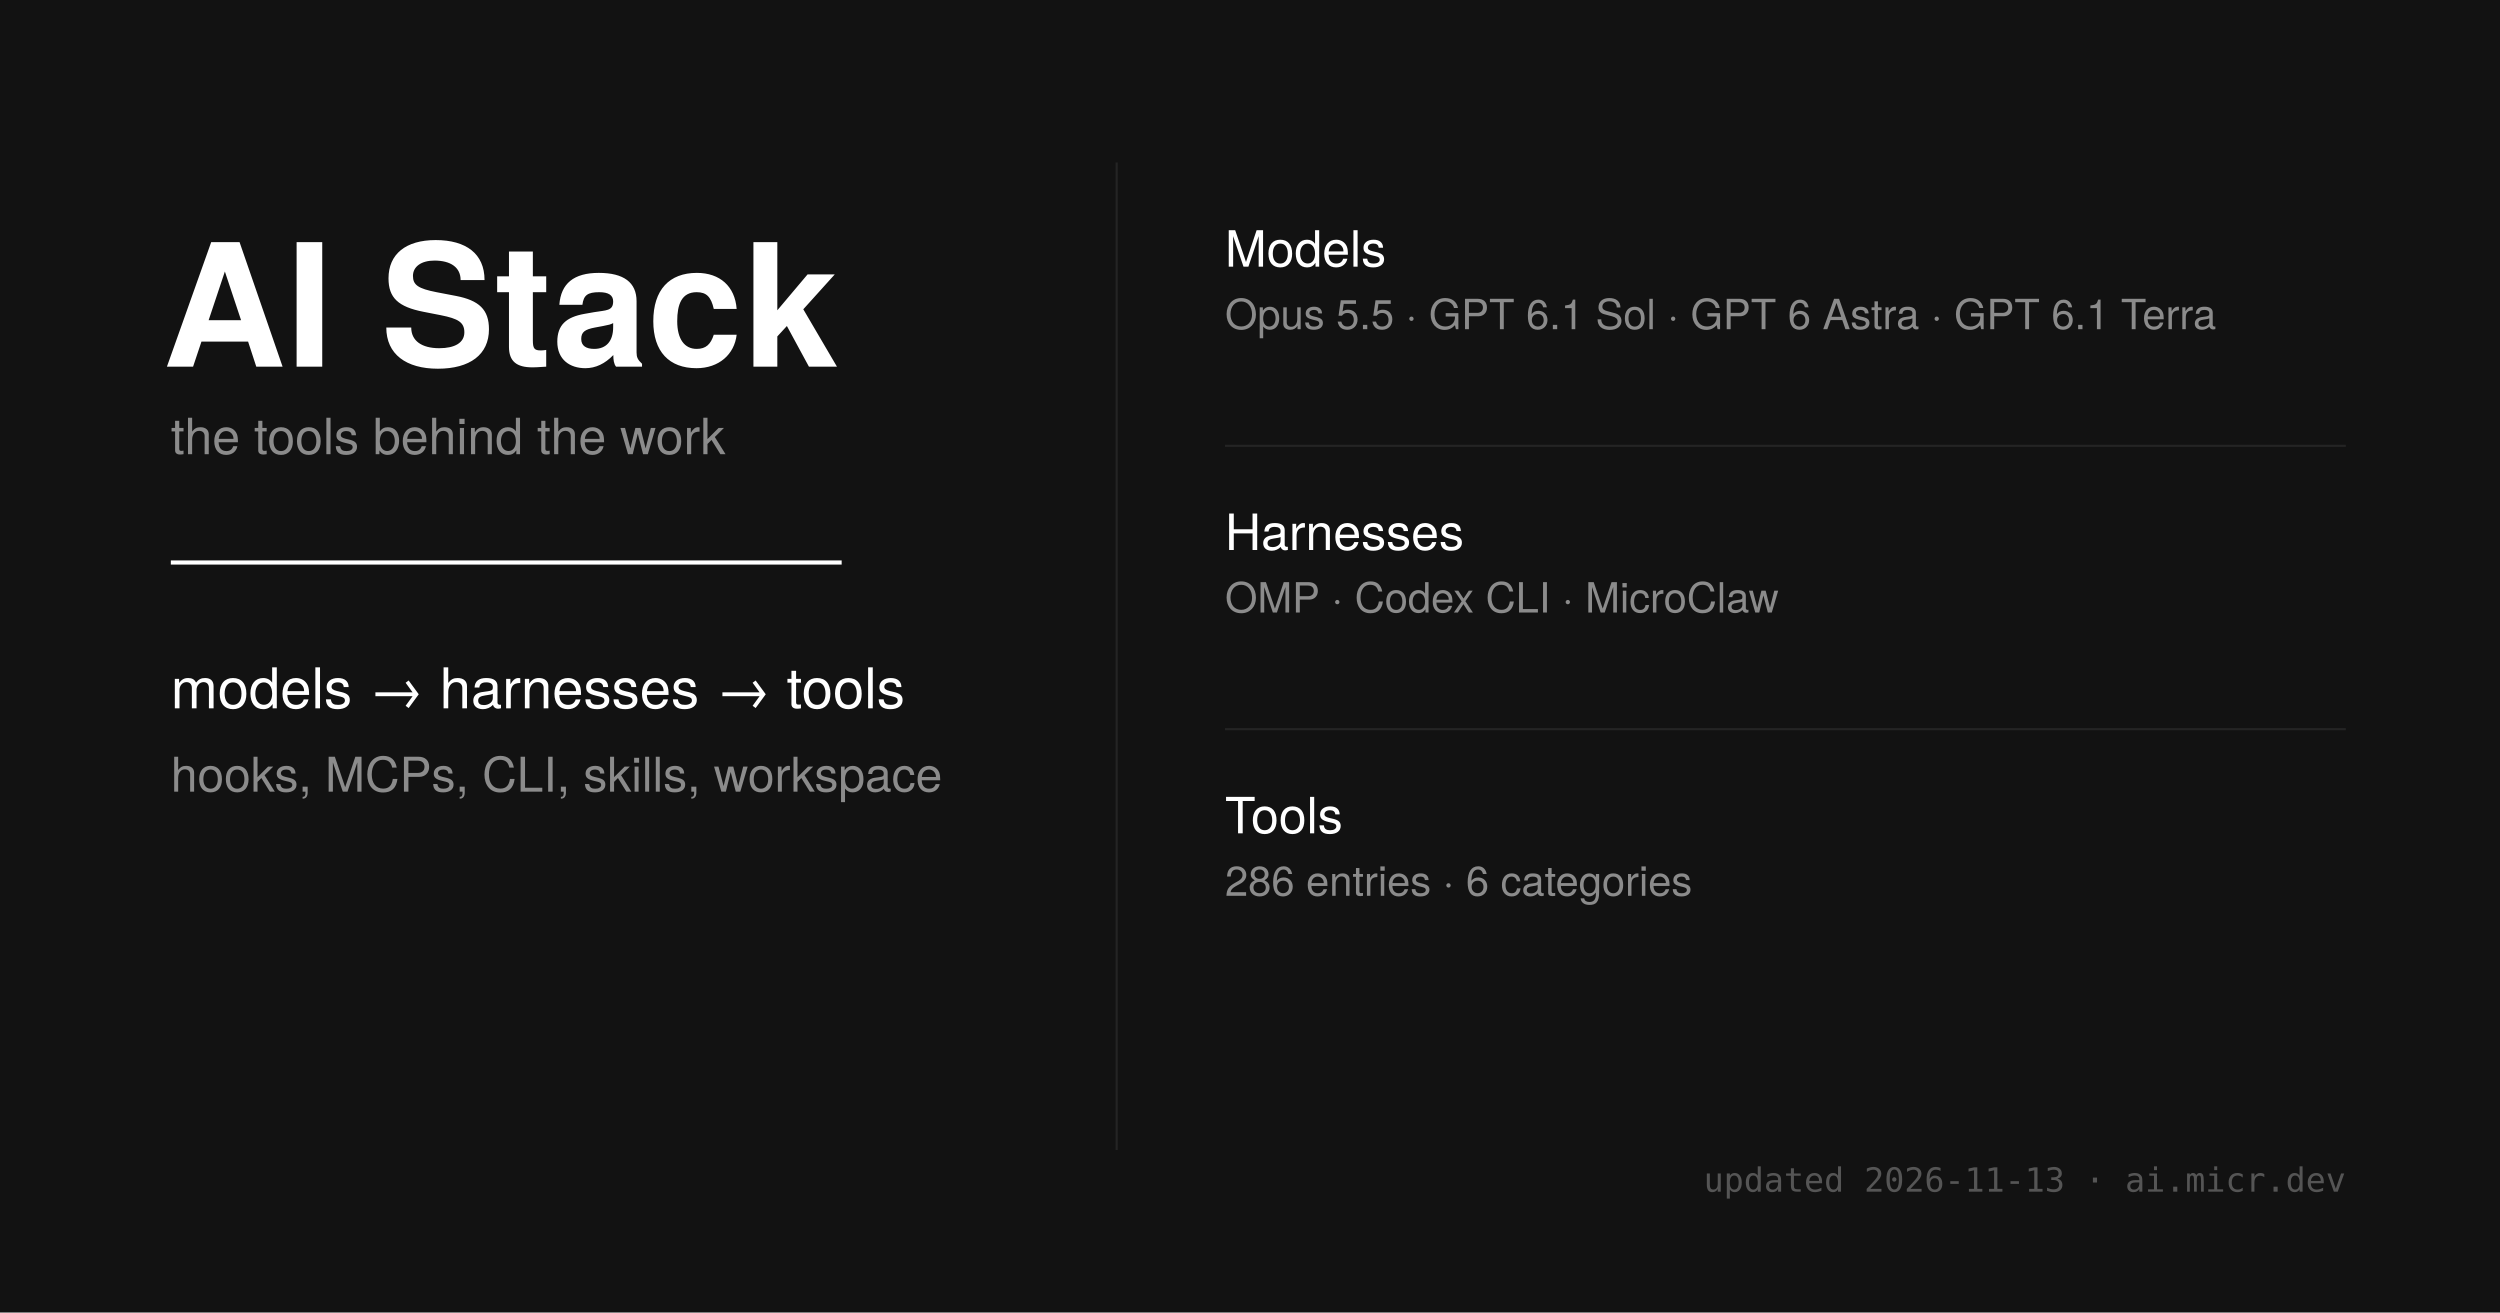
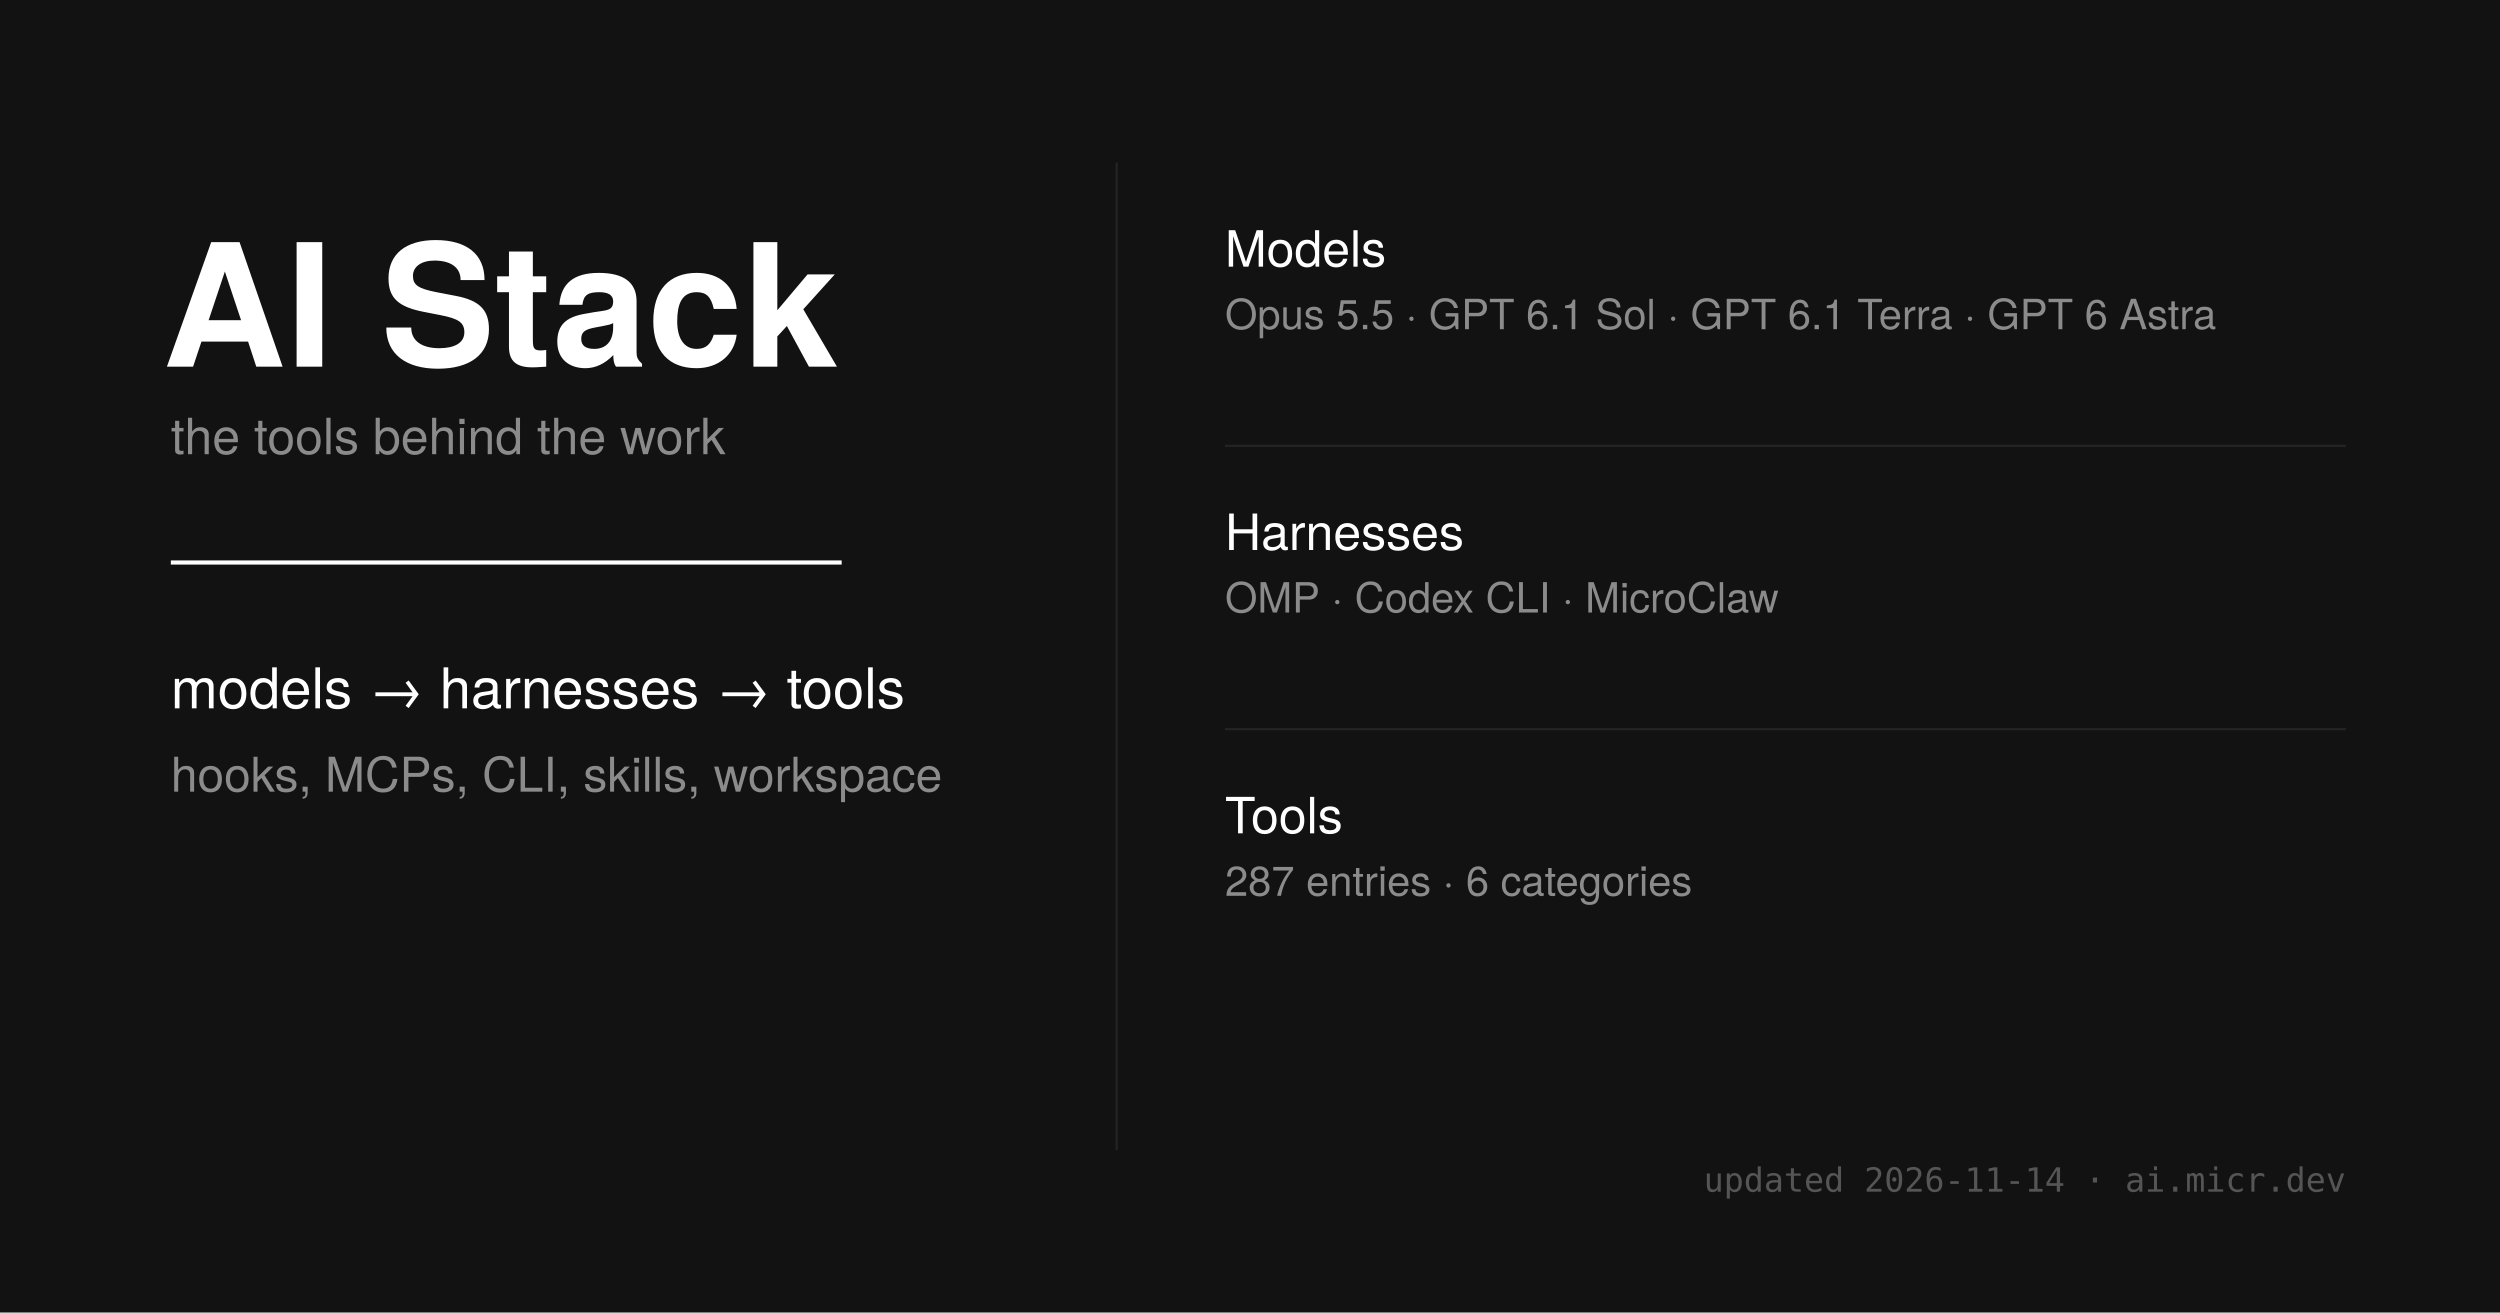
<svg xmlns="http://www.w3.org/2000/svg" width="1200" height="630" viewBox="0 0 1200 630">
  <style>
    .sans { font-family: 'Helvetica Neue', sans-serif; }
    .mono { font-family: 'Ioskeley Mono', monospace; }
  </style>
  <rect width="1200" height="630" fill="#121212" />
  <g class="sans" fill="#fff">
    <text x="78" y="176" font-size="82" font-weight="700">AI Stack</text>
    <text x="82" y="218" font-size="24" fill="#8b8b8b">the tools behind the work</text>
    <line x1="82" y1="270" x2="404" y2="270" stroke="#fff" stroke-width="2" />
    <text x="82" y="340" font-size="27" font-weight="500">models → harnesses → tools</text>
    <text x="82" y="380" font-size="23" fill="#8b8b8b">hooks, MCPs, CLI, skills, workspace</text>
  </g>
  <line x1="536" y1="78" x2="536" y2="552" stroke="#242424" stroke-width="1" />
  <g class="sans">
    <text x="588" y="128" font-size="24" font-weight="500" fill="#fff">Models</text>
-     <text x="588" y="158" font-size="20" fill="#8b8b8b">Opus 5.5 · GPT 6.1 Sol · GPT 6 Astra · GPT 6.1 Terra</text>
+     <text x="588" y="158" font-size="20" fill="#8b8b8b">Opus 5.5 · GPT 6.1 Sol · GPT 6.1 Terra · GPT 6 Astra</text>
    <line x1="588" y1="214" x2="1126" y2="214" stroke="#242424" />
    <text x="588" y="264" font-size="24" font-weight="500" fill="#fff">Harnesses</text>
    <text x="588" y="294" font-size="20" fill="#8b8b8b">OMP · Codex CLI · MicroClaw</text>
    <line x1="588" y1="350" x2="1126" y2="350" stroke="#242424" />
    <text x="588" y="400" font-size="24" font-weight="500" fill="#fff">Tools</text>
-     <text x="588" y="430" font-size="20" fill="#8b8b8b">286 entries · 6 categories</text>
+     <text x="588" y="430" font-size="20" fill="#8b8b8b">287 entries · 6 categories</text>
  </g>
-   <text x="1126" y="572" text-anchor="end" class="mono" font-size="16" fill="#555">updated 2026-11-13 · ai.micr.dev</text>
+   <text x="1126" y="572" text-anchor="end" class="mono" font-size="16" fill="#555">updated 2026-11-14 · ai.micr.dev</text>
</svg>
